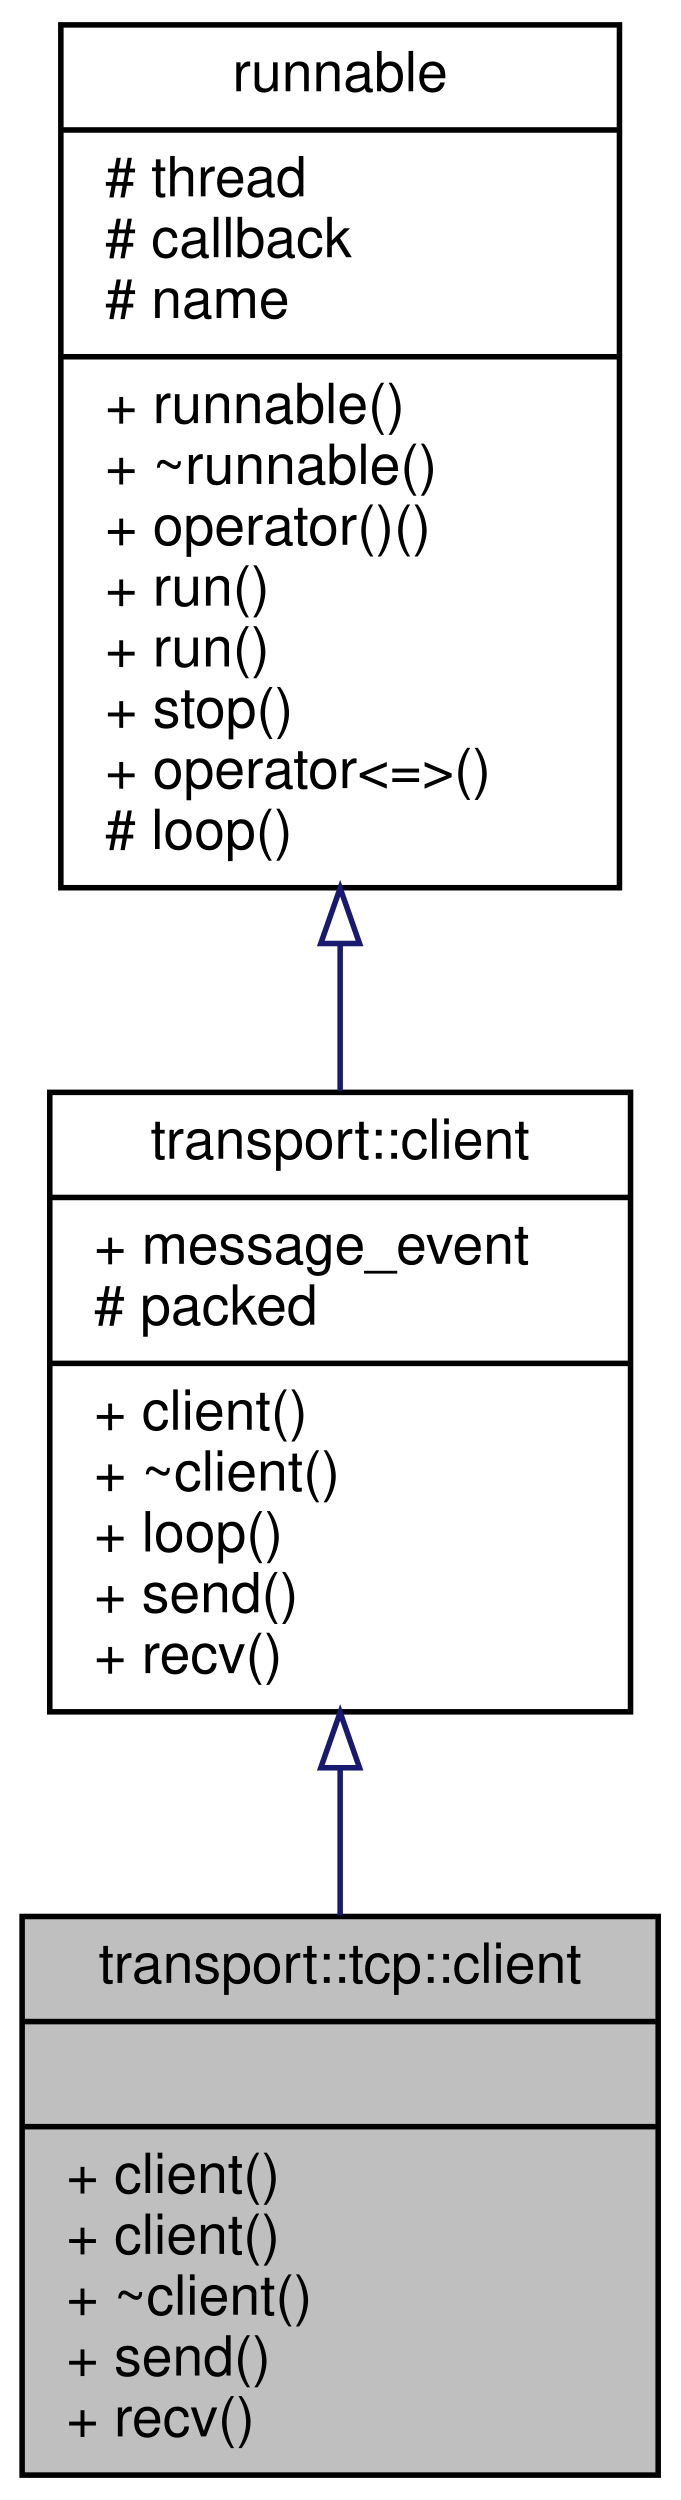
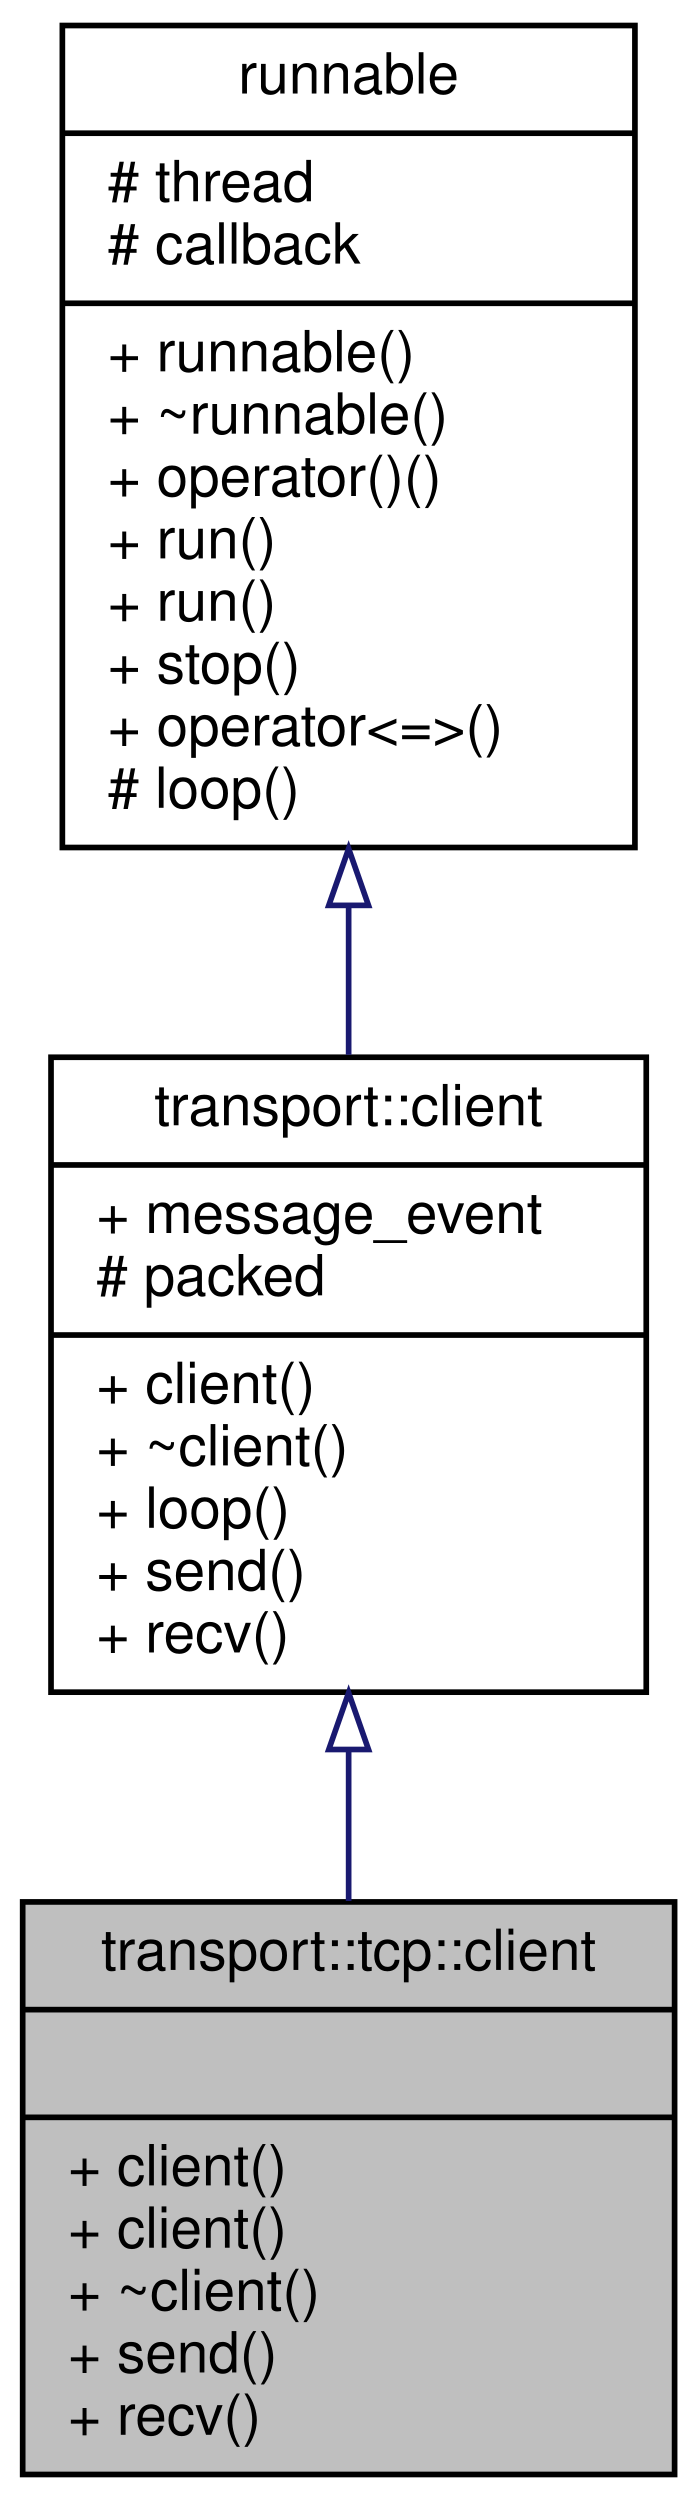
- <svg xmlns="http://www.w3.org/2000/svg" xmlns:xlink="http://www.w3.org/1999/xlink" width="123pt" height="452pt" viewBox="0.00 0.00 123.00 452.00">
-   <g id="graph0" class="graph" transform="scale(1 1) rotate(0) translate(4 448)">
+ <svg xmlns="http://www.w3.org/2000/svg" xmlns:xlink="http://www.w3.org/1999/xlink" width="123pt" height="441pt" viewBox="0.00 0.00 123.00 441.00">
+   <g id="graph0" class="graph" transform="scale(1 1) rotate(0) translate(4 437)">
    <g id="node1" class="node">
      <g id="a_node1">
        <a xlink:title=" ">
          <polygon fill="#bfbfbf" stroke="black" points="0,-0.5 0,-101.5 115,-101.5 115,-0.5 0,-0.5" />
          <text text-anchor="middle" x="57.5" y="-89.5" font-family="Helvetica,sans-Serif" font-size="10.00">transport::tcp::client</text>
          <polyline fill="none" stroke="black" points="0,-82.5 115,-82.5 " />
          <text text-anchor="middle" x="57.5" y="-70.5" font-family="Helvetica,sans-Serif" font-size="10.00"> </text>
          <polyline fill="none" stroke="black" points="0,-63.5 115,-63.5 " />
          <text text-anchor="start" x="8" y="-51.5" font-family="Helvetica,sans-Serif" font-size="10.00">+ client()</text>
          <text text-anchor="start" x="8" y="-40.5" font-family="Helvetica,sans-Serif" font-size="10.00">+ client()</text>
          <text text-anchor="start" x="8" y="-29.5" font-family="Helvetica,sans-Serif" font-size="10.00">+ ~client()</text>
          <text text-anchor="start" x="8" y="-18.5" font-family="Helvetica,sans-Serif" font-size="10.00">+ send()</text>
          <text text-anchor="start" x="8" y="-7.5" font-family="Helvetica,sans-Serif" font-size="10.00">+ recv()</text>
        </a>
      </g>
    </g>
    <g id="node2" class="node">
      <g id="a_node2">
        <a xlink:href="classtransport_1_1client.html" target="_top" xlink:title=" ">
          <polygon fill="none" stroke="black" points="5,-138.5 5,-250.5 110,-250.5 110,-138.5 5,-138.5" />
          <text text-anchor="middle" x="57.5" y="-238.5" font-family="Helvetica,sans-Serif" font-size="10.00">transport::client</text>
          <polyline fill="none" stroke="black" points="5,-231.5 110,-231.5 " />
          <text text-anchor="start" x="13" y="-219.5" font-family="Helvetica,sans-Serif" font-size="10.00">+ message_event</text>
          <text text-anchor="start" x="13" y="-208.5" font-family="Helvetica,sans-Serif" font-size="10.00"># packed</text>
          <polyline fill="none" stroke="black" points="5,-201.5 110,-201.5 " />
          <text text-anchor="start" x="13" y="-189.5" font-family="Helvetica,sans-Serif" font-size="10.00">+ client()</text>
          <text text-anchor="start" x="13" y="-178.5" font-family="Helvetica,sans-Serif" font-size="10.00">+ ~client()</text>
          <text text-anchor="start" x="13" y="-167.5" font-family="Helvetica,sans-Serif" font-size="10.00">+ loop()</text>
          <text text-anchor="start" x="13" y="-156.5" font-family="Helvetica,sans-Serif" font-size="10.00">+ send()</text>
          <text text-anchor="start" x="13" y="-145.5" font-family="Helvetica,sans-Serif" font-size="10.00">+ recv()</text>
        </a>
      </g>
    </g>
    <g id="edge1" class="edge">
      <path fill="none" stroke="midnightblue" d="M57.5,-128.34C57.5,-119.38 57.5,-110.29 57.5,-101.66" />
      <polygon fill="none" stroke="midnightblue" points="54,-128.39 57.5,-138.39 61,-128.39 54,-128.39" />
    </g>
    <g id="node3" class="node">
      <g id="a_node3">
        <a xlink:href="classrunnable.html" target="_top" xlink:title=" ">
-           <polygon fill="none" stroke="black" points="7,-287.5 7,-443.5 108,-443.5 108,-287.5 7,-287.5" />
-           <text text-anchor="middle" x="57.5" y="-431.5" font-family="Helvetica,sans-Serif" font-size="10.00">runnable</text>
-           <polyline fill="none" stroke="black" points="7,-424.5 108,-424.5 " />
-           <text text-anchor="start" x="15" y="-412.5" font-family="Helvetica,sans-Serif" font-size="10.00"># thread</text>
-           <text text-anchor="start" x="15" y="-401.5" font-family="Helvetica,sans-Serif" font-size="10.00"># callback</text>
-           <text text-anchor="start" x="15" y="-390.5" font-family="Helvetica,sans-Serif" font-size="10.00"># name</text>
+           <polygon fill="none" stroke="black" points="7,-287.5 7,-432.5 108,-432.5 108,-287.5 7,-287.5" />
+           <text text-anchor="middle" x="57.5" y="-420.5" font-family="Helvetica,sans-Serif" font-size="10.00">runnable</text>
+           <polyline fill="none" stroke="black" points="7,-413.5 108,-413.5 " />
+           <text text-anchor="start" x="15" y="-401.5" font-family="Helvetica,sans-Serif" font-size="10.00"># thread</text>
+           <text text-anchor="start" x="15" y="-390.5" font-family="Helvetica,sans-Serif" font-size="10.00"># callback</text>
          <polyline fill="none" stroke="black" points="7,-383.5 108,-383.5 " />
          <text text-anchor="start" x="15" y="-371.5" font-family="Helvetica,sans-Serif" font-size="10.00">+ runnable()</text>
          <text text-anchor="start" x="15" y="-360.5" font-family="Helvetica,sans-Serif" font-size="10.00">+ ~runnable()</text>
          <text text-anchor="start" x="15" y="-349.5" font-family="Helvetica,sans-Serif" font-size="10.00">+ operator()()</text>
          <text text-anchor="start" x="15" y="-338.5" font-family="Helvetica,sans-Serif" font-size="10.00">+ run()</text>
          <text text-anchor="start" x="15" y="-327.5" font-family="Helvetica,sans-Serif" font-size="10.00">+ run()</text>
          <text text-anchor="start" x="15" y="-316.5" font-family="Helvetica,sans-Serif" font-size="10.00">+ stop()</text>
          <text text-anchor="start" x="15" y="-305.5" font-family="Helvetica,sans-Serif" font-size="10.00">+ operator&lt;=&gt;()</text>
          <text text-anchor="start" x="15" y="-294.5" font-family="Helvetica,sans-Serif" font-size="10.00"># loop()</text>
        </a>
      </g>
    </g>
    <g id="edge2" class="edge">
-       <path fill="none" stroke="midnightblue" d="M57.5,-277.25C57.5,-268.24 57.5,-259.28 57.5,-250.76" />
-       <polygon fill="none" stroke="midnightblue" points="54,-277.42 57.5,-287.42 61,-277.42 54,-277.42" />
+       <path fill="none" stroke="midnightblue" d="M57.5,-277.25C57.5,-268.33 57.5,-259.42 57.5,-250.93" />
+       <polygon fill="none" stroke="midnightblue" points="54,-277.29 57.5,-287.29 61,-277.29 54,-277.29" />
    </g>
  </g>
</svg>
